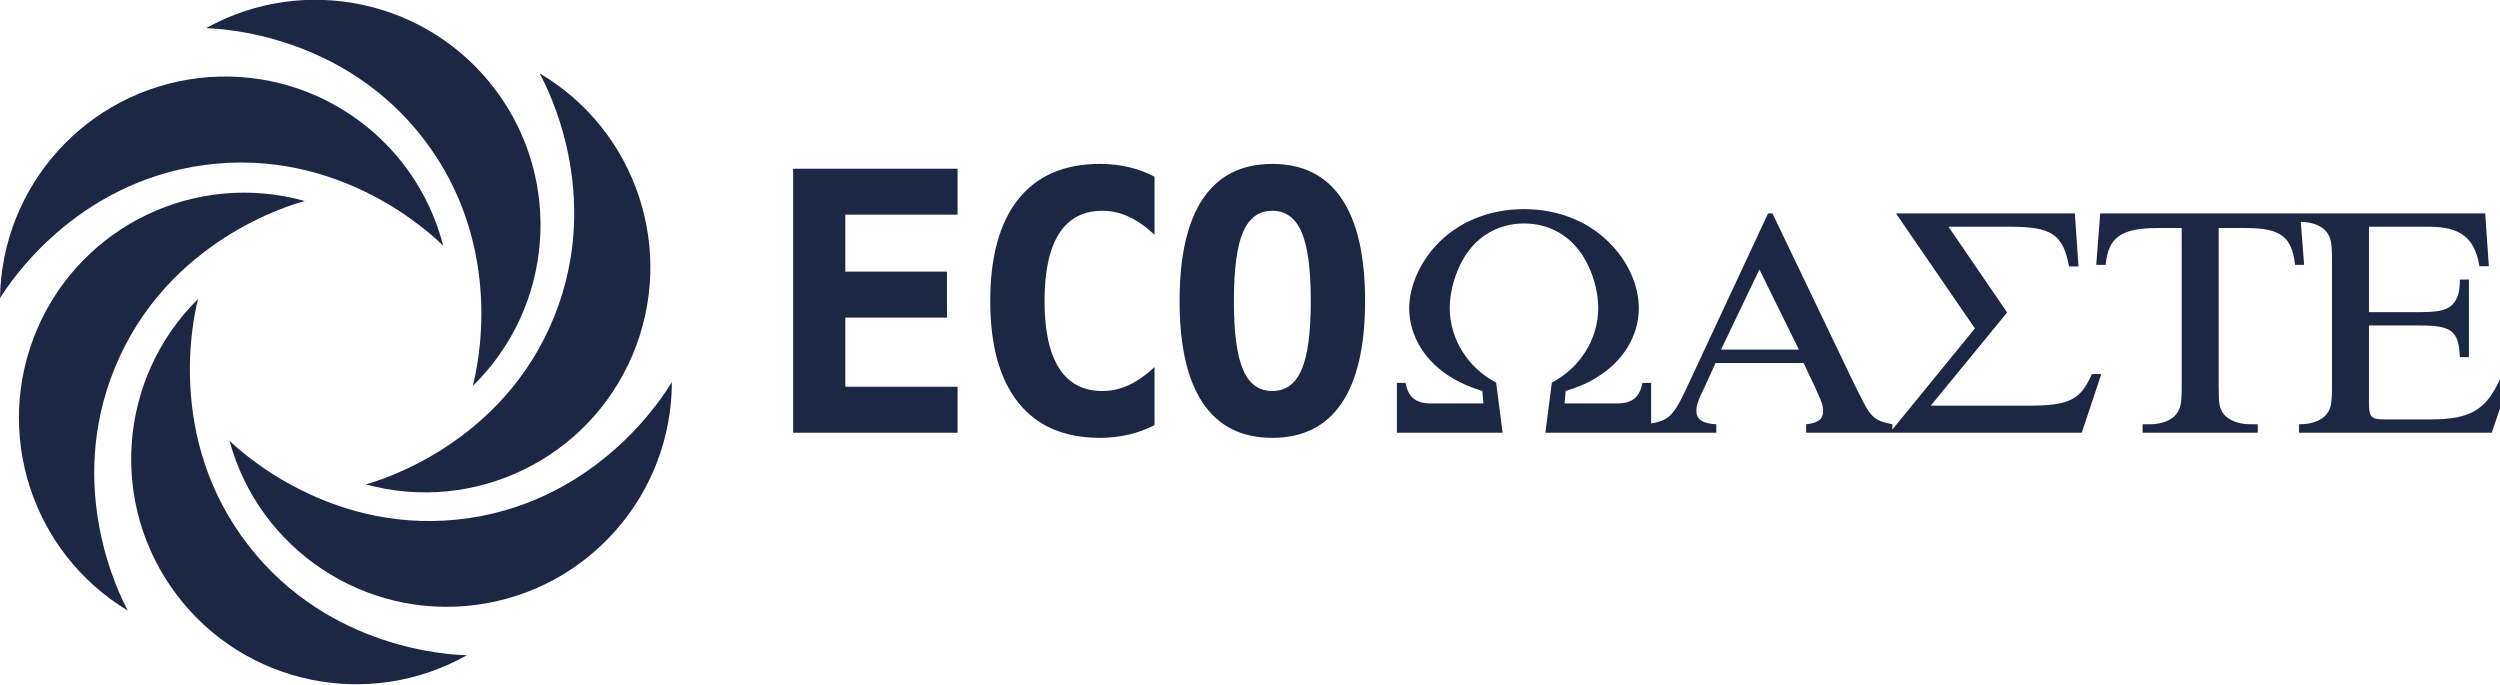
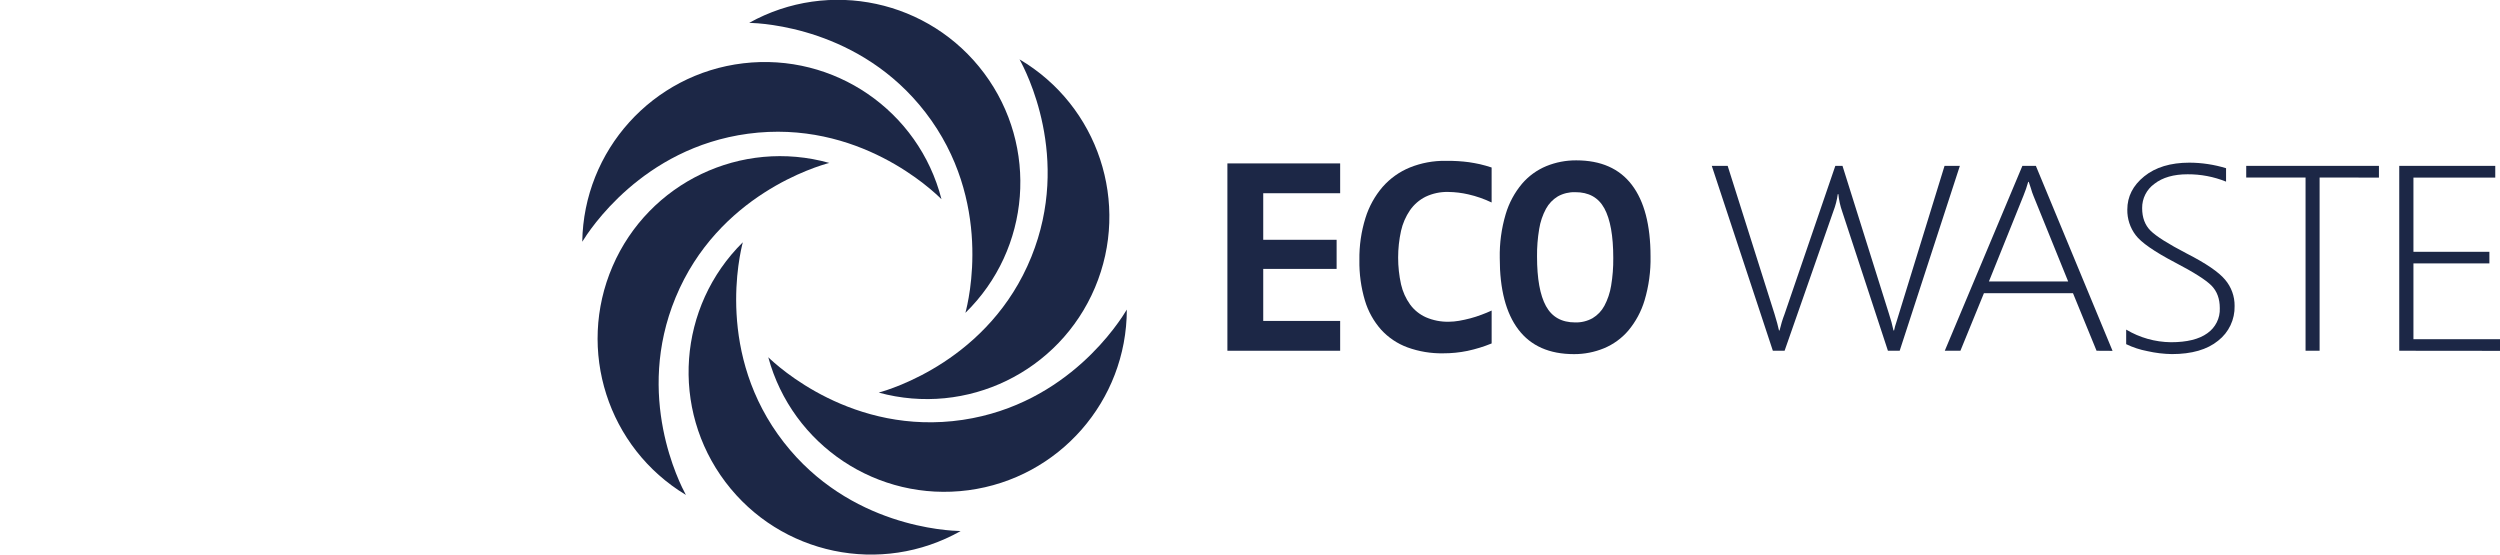
- <svg xmlns="http://www.w3.org/2000/svg" id="Capa_2" data-name="Capa 2" viewBox="0 0 1000.91 273.85">
-   <defs>
-     <style>.cls-1,.cls-4{font-size:145px;}.cls-1,.cls-4,.cls-5{fill:#1c2746;}.cls-1{font-family:Consolas-Bold, Consolas;letter-spacing:-0.05em;}.cls-2{font-weight:700;}.cls-3{font-family:MicrosoftSansSerif, Microsoft Sans Serif;}.cls-4{font-family:SymbolMT, Symbol;letter-spacing:-0.05em;}</style>
-   </defs>
-   <text class="cls-1" transform="translate(305.65 173.25)">
-     <tspan class="cls-2">ECO</tspan>
-     <tspan class="cls-3" x="217.41" y="0"> </tspan>
-   </text>
-   <text class="cls-4" transform="translate(554.33 173.25) scale(1 0.9)">WASTE</text>
-   <path class="cls-5" d="M141.09,84.35A90.14,90.14,0,0,1,247.88,227.61c1.53-5.72,13.84-55.41-19.72-99C195.92,86.78,147.51,84.54,141.09,84.35Z" transform="translate(-58.62 -73.07)" />
-   <path class="cls-5" d="M58.62,192.48a90.14,90.14,0,0,1,177.45-21c-4.2-4.18-41.09-39.66-95.59-32.35C88.12,146.19,62,187,58.62,192.48Z" transform="translate(-58.62 -73.07)" />
-   <path class="cls-5" d="M109.81,317.55a90.14,90.14,0,0,1,70.84-164c-5.73,1.54-54.93,15.67-75.93,66.49C84.55,268.82,106.76,311.89,109.81,317.55Z" transform="translate(-58.62 -73.07)" />
-   <path class="cls-5" d="M245.54,335.4A90.14,90.14,0,0,1,137.93,192.75c-1.49,5.73-13.52,55.49,20.29,98.86C190.69,333.28,239.12,335.25,245.54,335.4Z" transform="translate(-58.62 -73.07)" />
-   <path class="cls-5" d="M327.62,226A90.14,90.14,0,0,1,150.5,249.53c4.26,4.12,41.68,39,96.07,30.94C298.82,272.67,324.33,231.47,327.62,226Z" transform="translate(-58.62 -73.07)" />
-   <path class="cls-5" d="M274.62,102.4A90.14,90.14,0,0,1,205.06,267c5.71-1.58,54.8-16.1,75.41-67.08C300.26,150.93,277.71,108,274.62,102.4Z" transform="translate(-58.62 -73.07)" />
+ <svg xmlns="http://www.w3.org/2000/svg" id="Capa_2" data-name="Capa 2" viewBox="0 0 1234.93 273.85">
+   <path d="M377.3,246.33V153.79H433v14.73H395v23h36.25V205.9H395v25.7h38v14.73Z" transform="translate(229 -73.07)" style="fill:#1c2746" />
+   <path d="M507.83,242.72a70.71,70.71,0,0,1-11.93,3.68,58.84,58.84,0,0,1-12,1.2,49.25,49.25,0,0,1-17.67-2.94,33.11,33.11,0,0,1-13-8.74,38.09,38.09,0,0,1-8-14.41,66.21,66.21,0,0,1-2.73-20,66.59,66.59,0,0,1,3-20.78A43.14,43.14,0,0,1,454,165.37a36.06,36.06,0,0,1,13.42-9.56,45.55,45.55,0,0,1,17.73-3.29c2.13,0,4.12,0,6,.14s3.69.27,5.48.53,3.61.6,5.46,1,3.75,1,5.73,1.62v17.28a55.3,55.3,0,0,0-11.47-4,46.45,46.45,0,0,0-9.91-1.2,24.67,24.67,0,0,0-11.26,2.37,20.65,20.65,0,0,0-7.68,6.66,29.48,29.48,0,0,0-4.43,10.19,61.68,61.68,0,0,0,0,26.41,27.62,27.62,0,0,0,4.5,10,19.59,19.59,0,0,0,7.78,6.27A27,27,0,0,0,486.66,232a31.16,31.16,0,0,0,5.06-.46q2.73-.47,5.53-1.21a55.31,55.31,0,0,0,5.52-1.77q2.72-1,5.06-2.09Z" transform="translate(229 -73.07)" style="fill:#1c2746" />
+   <path d="M586.32,199.67a71.32,71.32,0,0,1-2.94,21.74,42.16,42.16,0,0,1-8.07,15,31.88,31.88,0,0,1-12,8.7A38.55,38.55,0,0,1,548.51,248q-18.25,0-27.47-12.15t-9.2-35.29a71.32,71.32,0,0,1,2.94-21.74,41.85,41.85,0,0,1,8.07-15,31.88,31.88,0,0,1,12-8.7,38.55,38.55,0,0,1,14.77-2.84q18.26,0,27.47,12.11T586.32,199.67Zm-18.41.85q0-16.43-4.39-24.5T549.08,168a16.62,16.62,0,0,0-8.57,2.09,16.26,16.26,0,0,0-5.84,6.12,31.33,31.33,0,0,0-3.36,10,77.12,77.12,0,0,0-1.06,13.56q0,16.43,4.42,24.5t14.41,8.07a16.78,16.78,0,0,0,8.6-2.09,15.89,15.89,0,0,0,5.84-6.12,31.93,31.93,0,0,0,3.33-9.95A77.12,77.12,0,0,0,567.91,200.52Z" transform="translate(229 -73.07)" style="fill:#1c2746" />
+   <path d="M709.39,246.33h-5.81L681,177.57a37.43,37.43,0,0,1-1.91-8.6h-.28a37.29,37.29,0,0,1-2.19,8.48l-24.08,68.88h-5.8L616.57,155h7.85l23.16,73.22c1,3.31,1.77,6,2.19,8.09h.28a61,61,0,0,1,2.48-8.09L677.6,155h3.54l23,73.22a74.2,74.2,0,0,1,2.19,8.09h.29a31.53,31.53,0,0,1,1.13-4.08L731.55,155h7.57Z" transform="translate(229 -73.07)" style="fill:#1c2746" />
+   <path d="M806.64,246.33,795,217.91H751l-11.61,28.42h-7.72L770,155h6.66l37.88,91.38Zm-31.15-76.47a30.92,30.92,0,0,1-1.28-3.76c-.33-1.06-.68-2.12-1.06-3.18h-.28a60.39,60.39,0,0,1-2.34,6.82l-17.06,42.37h39.15Z" transform="translate(229 -73.07)" style="fill:#1c2746" />
+   <path d="M821.27,243.08v-7.2a44,44,0,0,0,22.09,6.24q11.89,0,18-4.43a14.37,14.37,0,0,0,6.16-12.39q0-7-4.14-11.18t-17.95-11.38Q830,194.65,825.94,189.2a20.31,20.31,0,0,1-4.11-12.58q0-9.69,8.36-16.44t22.3-6.76a62.54,62.54,0,0,1,18.12,2.74v6.63a50,50,0,0,0-19-3.63q-10.34,0-16.39,4.71a14.57,14.57,0,0,0-6.06,12q0,7,4.15,11.15t17.87,11.28q14.24,7.28,18.94,12.91a19.64,19.64,0,0,1,4.71,13,21.09,21.09,0,0,1-8.11,17.14q-8.1,6.63-22.9,6.63a58.81,58.81,0,0,1-12.07-1.46A42.06,42.06,0,0,1,821.27,243.08Z" transform="translate(229 -73.07)" style="fill:#1c2746" />
+   <path d="M916.82,160.75v85.58h-6.94V160.75H880.57V155h65.56v5.8Z" transform="translate(229 -73.07)" style="fill:#1c2746" />
+   <path d="M956.16,246.33V155h47.43v5.8H963.17v36.64h37.52v5.74H963.17v37.46h42.76v5.74Z" transform="translate(229 -73.07)" style="fill:#1c2746" />
+   <path d="M141.09,84.35A90.14,90.14,0,0,1,247.88,227.61c1.53-5.72,13.84-55.41-19.72-99C195.92,86.78,147.51,84.54,141.09,84.35Z" transform="translate(229 -73.07)" style="fill:#1c2746" />
+   <path d="M58.62,192.48a90.14,90.14,0,0,1,177.45-21c-4.2-4.18-41.09-39.66-95.59-32.35C88.12,146.19,62,187,58.62,192.48Z" transform="translate(229 -73.07)" style="fill:#1c2746" />
+   <path d="M109.81,317.55a90.14,90.14,0,0,1,70.84-164c-5.73,1.54-54.93,15.67-75.93,66.49C84.55,268.82,106.76,311.89,109.81,317.55Z" transform="translate(229 -73.07)" style="fill:#1c2746" />
+   <path d="M245.54,335.4A90.14,90.14,0,0,1,137.93,192.75c-1.49,5.73-13.52,55.49,20.29,98.86C190.69,333.28,239.12,335.25,245.54,335.4Z" transform="translate(229 -73.07)" style="fill:#1c2746" />
+   <path d="M327.62,226A90.14,90.14,0,0,1,150.5,249.53c4.26,4.12,41.68,39,96.07,30.94C298.82,272.67,324.33,231.47,327.62,226Z" transform="translate(229 -73.07)" style="fill:#1c2746" />
+   <path d="M274.62,102.4A90.14,90.14,0,0,1,205.06,267c5.71-1.58,54.8-16.1,75.41-67.08C300.26,150.93,277.71,108,274.62,102.4Z" transform="translate(229 -73.07)" style="fill:#1c2746" />
+   <text x="229" y="-73.07" />
</svg>
